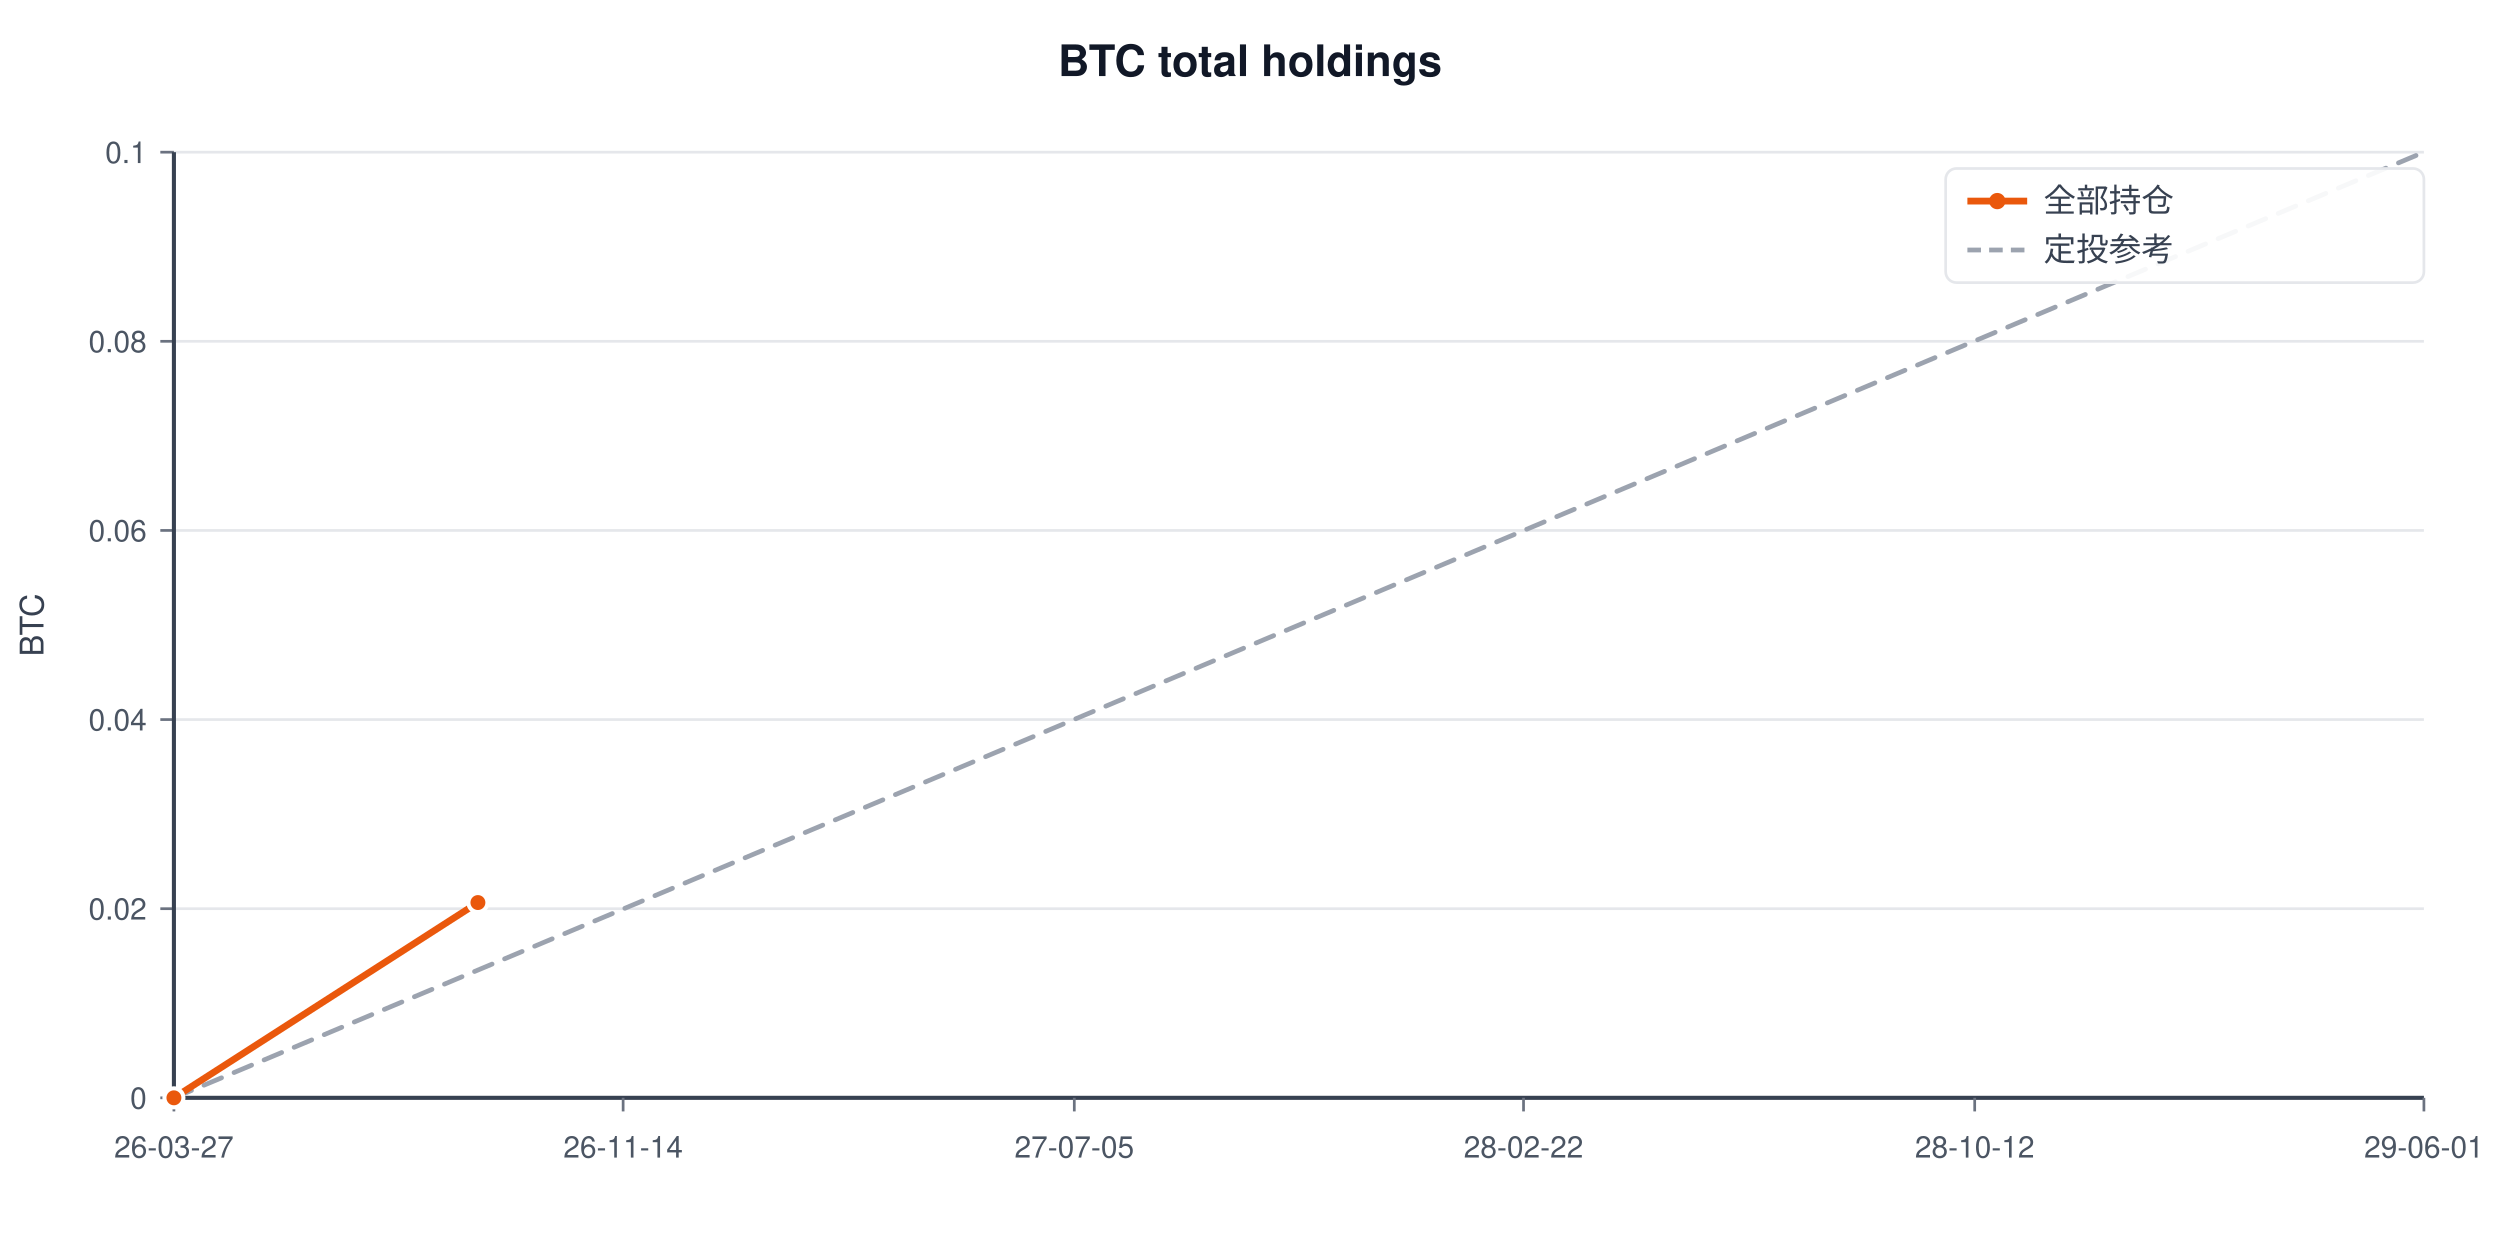
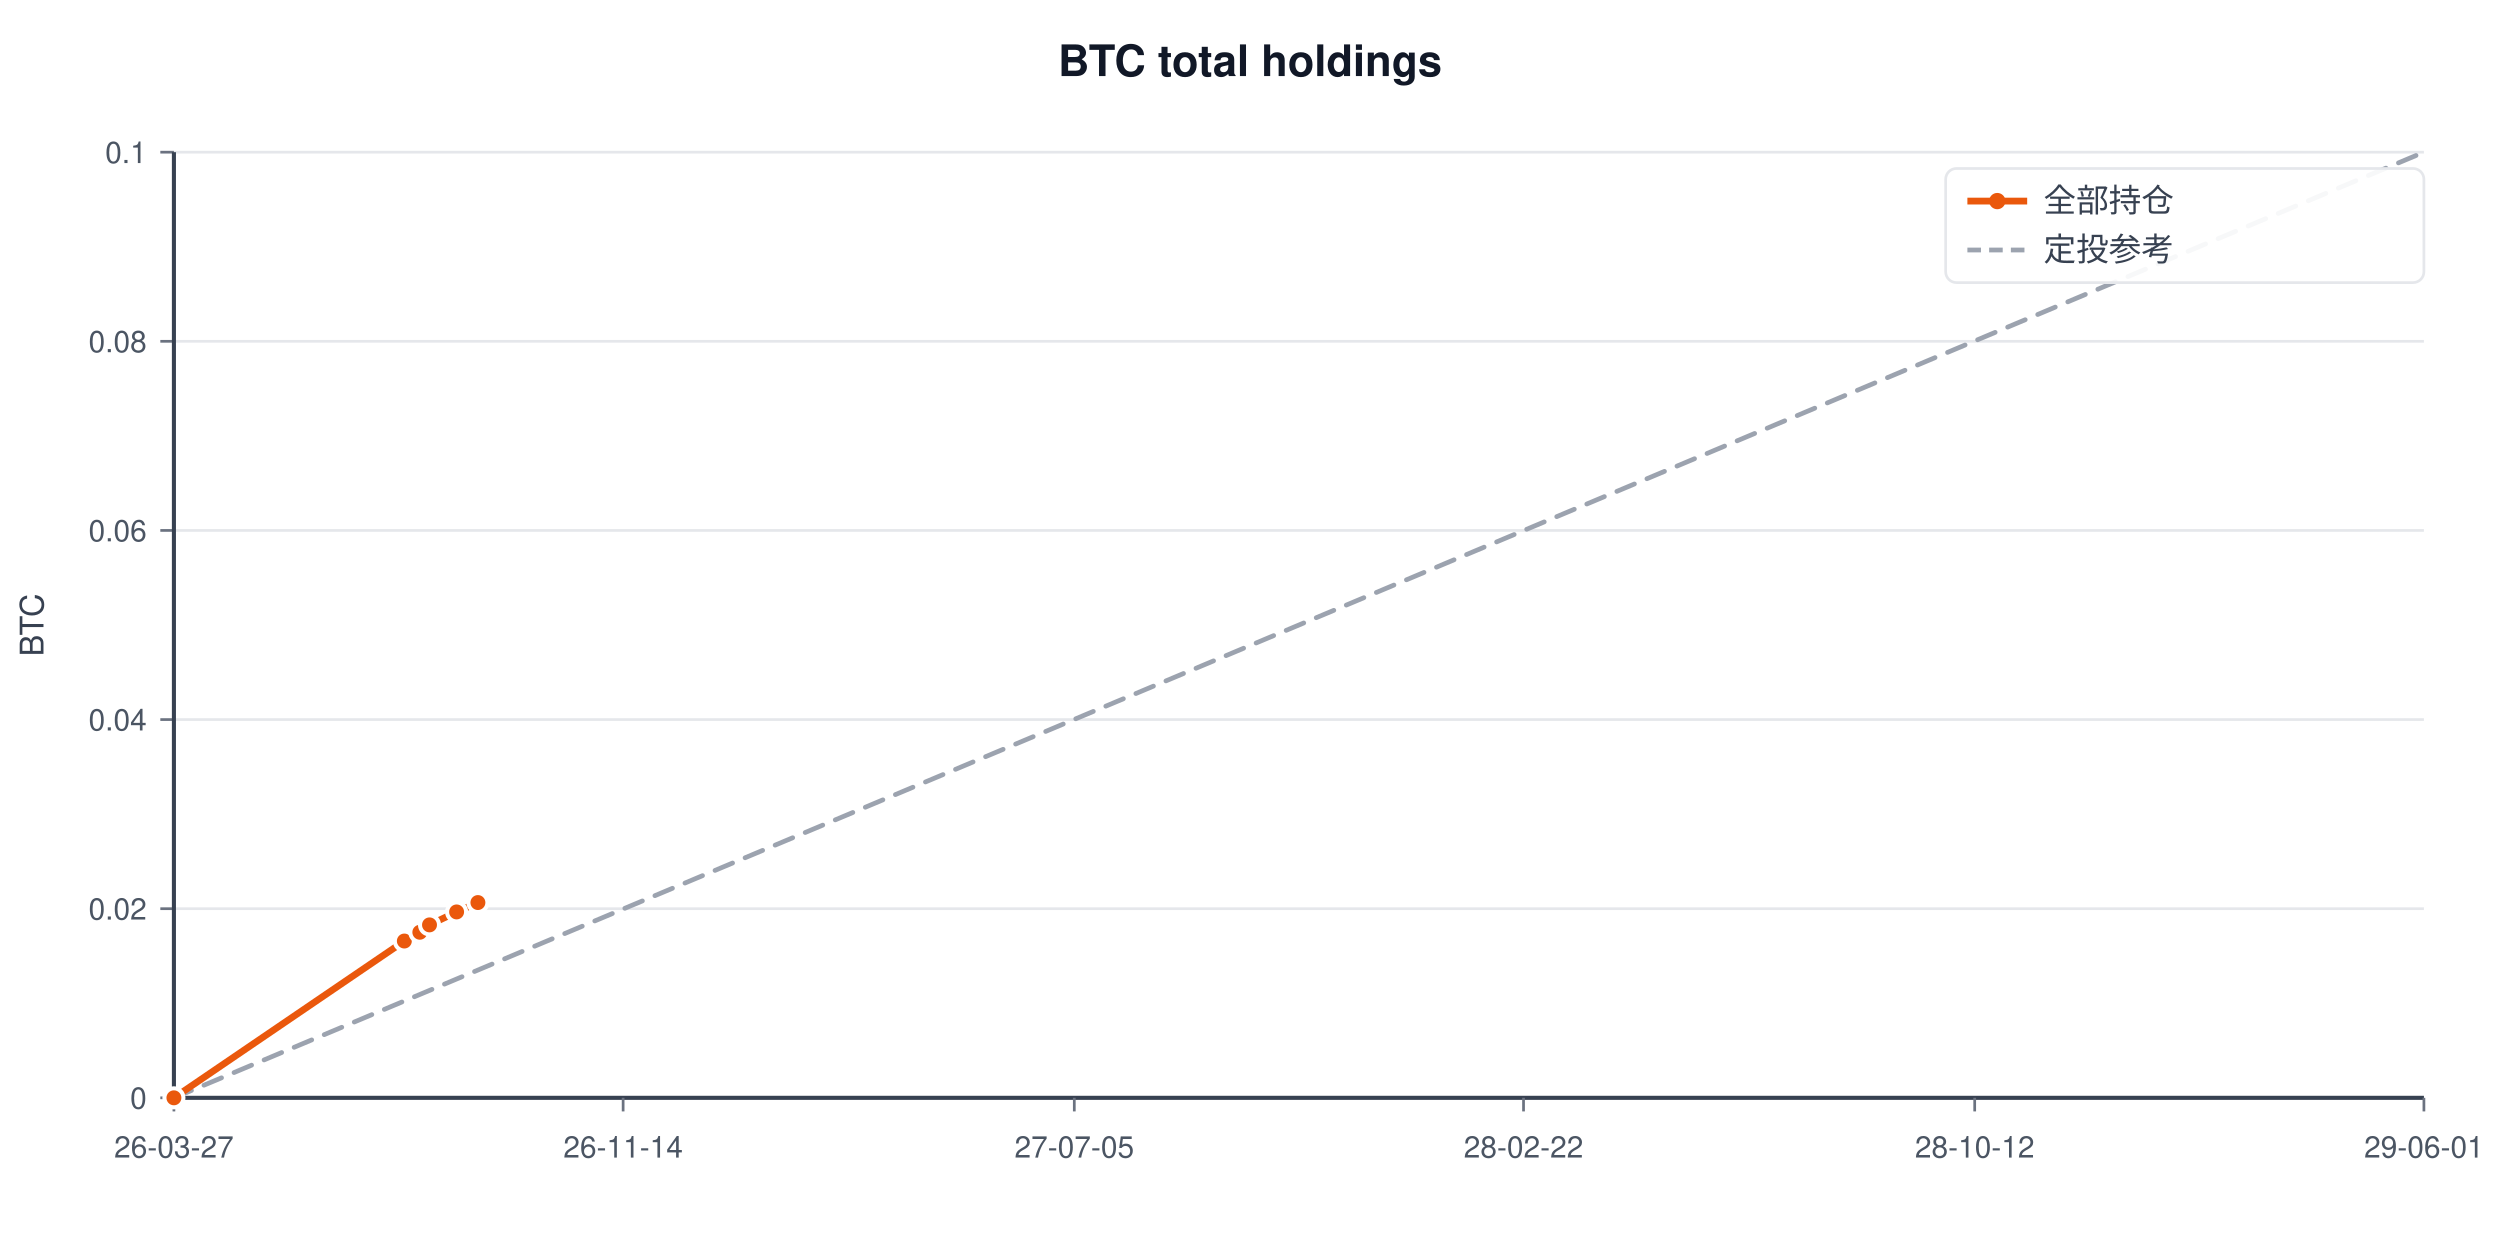
<svg xmlns="http://www.w3.org/2000/svg" width="920" height="460" viewBox="0 0 920 460" role="img" aria-label="BTC total holdings">
  <rect width="100%" height="100%" fill="#ffffff" />
  <text x="460.0" y="28" text-anchor="middle" font-size="16" font-weight="600" fill="#111827" font-family="Segoe UI, Helvetica, Arial, sans-serif">BTC total holdings</text>
  <line x1="64" y1="404.00" x2="892" y2="404.00" stroke="#e5e7eb" stroke-width="1" />
  <line x1="59" y1="404.00" x2="64" y2="404.00" stroke="#6b7280" stroke-width="1" />
  <text x="54" y="408.00" text-anchor="end" font-size="11" fill="#4b5563" font-family="Segoe UI, Helvetica, Arial, sans-serif">0</text>
  <line x1="64" y1="334.40" x2="892" y2="334.40" stroke="#e5e7eb" stroke-width="1" />
  <line x1="59" y1="334.40" x2="64" y2="334.40" stroke="#6b7280" stroke-width="1" />
  <text x="54" y="338.40" text-anchor="end" font-size="11" fill="#4b5563" font-family="Segoe UI, Helvetica, Arial, sans-serif">0.02</text>
  <line x1="64" y1="264.80" x2="892" y2="264.80" stroke="#e5e7eb" stroke-width="1" />
  <line x1="59" y1="264.80" x2="64" y2="264.80" stroke="#6b7280" stroke-width="1" />
  <text x="54" y="268.80" text-anchor="end" font-size="11" fill="#4b5563" font-family="Segoe UI, Helvetica, Arial, sans-serif">0.04</text>
  <line x1="64" y1="195.20" x2="892" y2="195.20" stroke="#e5e7eb" stroke-width="1" />
  <line x1="59" y1="195.20" x2="64" y2="195.20" stroke="#6b7280" stroke-width="1" />
  <text x="54" y="199.20" text-anchor="end" font-size="11" fill="#4b5563" font-family="Segoe UI, Helvetica, Arial, sans-serif">0.06</text>
  <line x1="64" y1="125.60" x2="892" y2="125.60" stroke="#e5e7eb" stroke-width="1" />
  <line x1="59" y1="125.60" x2="64" y2="125.60" stroke="#6b7280" stroke-width="1" />
  <text x="54" y="129.60" text-anchor="end" font-size="11" fill="#4b5563" font-family="Segoe UI, Helvetica, Arial, sans-serif">0.08</text>
  <line x1="64" y1="56.00" x2="892" y2="56.00" stroke="#e5e7eb" stroke-width="1" />
  <line x1="59" y1="56.00" x2="64" y2="56.00" stroke="#6b7280" stroke-width="1" />
  <text x="54" y="60.00" text-anchor="end" font-size="11" fill="#4b5563" font-family="Segoe UI, Helvetica, Arial, sans-serif">0.1</text>
  <line x1="64" y1="56" x2="64" y2="404" stroke="#374151" stroke-width="1.5" />
  <line x1="64" y1="404" x2="892" y2="404" stroke="#374151" stroke-width="1.5" />
  <line x1="64.00" y1="404" x2="64.00" y2="409" stroke="#6b7280" stroke-width="1" />
  <text x="64.00" y="426" text-anchor="middle" font-size="11" fill="#4b5563" font-family="Segoe UI, Helvetica, Arial, sans-serif">26-03-27</text>
  <line x1="229.31" y1="404" x2="229.31" y2="409" stroke="#6b7280" stroke-width="1" />
  <text x="229.31" y="426" text-anchor="middle" font-size="11" fill="#4b5563" font-family="Segoe UI, Helvetica, Arial, sans-serif">26-11-14</text>
  <line x1="395.34" y1="404" x2="395.34" y2="409" stroke="#6b7280" stroke-width="1" />
  <text x="395.34" y="426" text-anchor="middle" font-size="11" fill="#4b5563" font-family="Segoe UI, Helvetica, Arial, sans-serif">27-07-05</text>
  <line x1="560.66" y1="404" x2="560.66" y2="409" stroke="#6b7280" stroke-width="1" />
  <text x="560.66" y="426" text-anchor="middle" font-size="11" fill="#4b5563" font-family="Segoe UI, Helvetica, Arial, sans-serif">28-02-22</text>
  <line x1="726.69" y1="404" x2="726.69" y2="409" stroke="#6b7280" stroke-width="1" />
  <text x="726.69" y="426" text-anchor="middle" font-size="11" fill="#4b5563" font-family="Segoe UI, Helvetica, Arial, sans-serif">28-10-12</text>
  <line x1="892.00" y1="404" x2="892.00" y2="409" stroke="#6b7280" stroke-width="1" />
  <text x="892.00" y="426" text-anchor="middle" font-size="11" fill="#4b5563" font-family="Segoe UI, Helvetica, Arial, sans-serif">29-06-01</text>
  <text x="16" y="230.0" text-anchor="middle" font-size="12" fill="#374151" font-family="Segoe UI, Helvetica, Arial, sans-serif" transform="rotate(-90 16 230.0)">BTC</text>
  <line x1="64.00" y1="404.00" x2="892.00" y2="56.00" stroke="#9ca3af" stroke-width="1.75" stroke-dasharray="7 5" stroke-linecap="round" />
-   <path d="M64.00,404.00 L175.87,332.14" fill="none" stroke="#ea580c" stroke-width="2.5" stroke-linejoin="round" stroke-linecap="round" />
+   <path d="M64.00,404.00 L148.80,346.30 L154.50,343.07 L158.06,340.36 L168.03,335.59 L175.87,332.14" fill="none" stroke="#ea580c" stroke-width="2.5" stroke-linejoin="round" stroke-linecap="round" />
  <circle cx="64.00" cy="404.00" r="3.5" fill="#ea580c" stroke="#ffffff" stroke-width="1.5" />
+   <circle cx="148.80" cy="346.30" r="3.5" fill="#ea580c" stroke="#ffffff" stroke-width="1.5" />
+   <circle cx="154.50" cy="343.07" r="3.5" fill="#ea580c" stroke="#ffffff" stroke-width="1.5" />
+   <circle cx="158.06" cy="340.36" r="3.5" fill="#ea580c" stroke="#ffffff" stroke-width="1.5" />
+   <circle cx="168.03" cy="335.59" r="3.5" fill="#ea580c" stroke="#ffffff" stroke-width="1.5" />
  <circle cx="175.87" cy="332.14" r="3.5" fill="#ea580c" stroke="#ffffff" stroke-width="1.5" />
  <rect x="716.0" y="62.0" width="176" height="42" rx="4" fill="#ffffff" fill-opacity="0.92" stroke="#e5e7eb" />
  <line x1="724.0" y1="74.0" x2="746.0" y2="74.0" stroke="#ea580c" stroke-width="2.5" />
  <circle cx="735.0" cy="74.0" r="3" fill="#ea580c" />
  <text x="752.0" y="78.0" font-size="12" fill="#374151" font-family="Segoe UI, Helvetica, Arial, sans-serif">全部持仓</text>
  <line x1="724.0" y1="92.0" x2="746.0" y2="92.0" stroke="#9ca3af" stroke-width="1.75" stroke-dasharray="5 3" />
  <text x="752.0" y="96.0" font-size="12" fill="#374151" font-family="Segoe UI, Helvetica, Arial, sans-serif">定投参考</text>
</svg>
